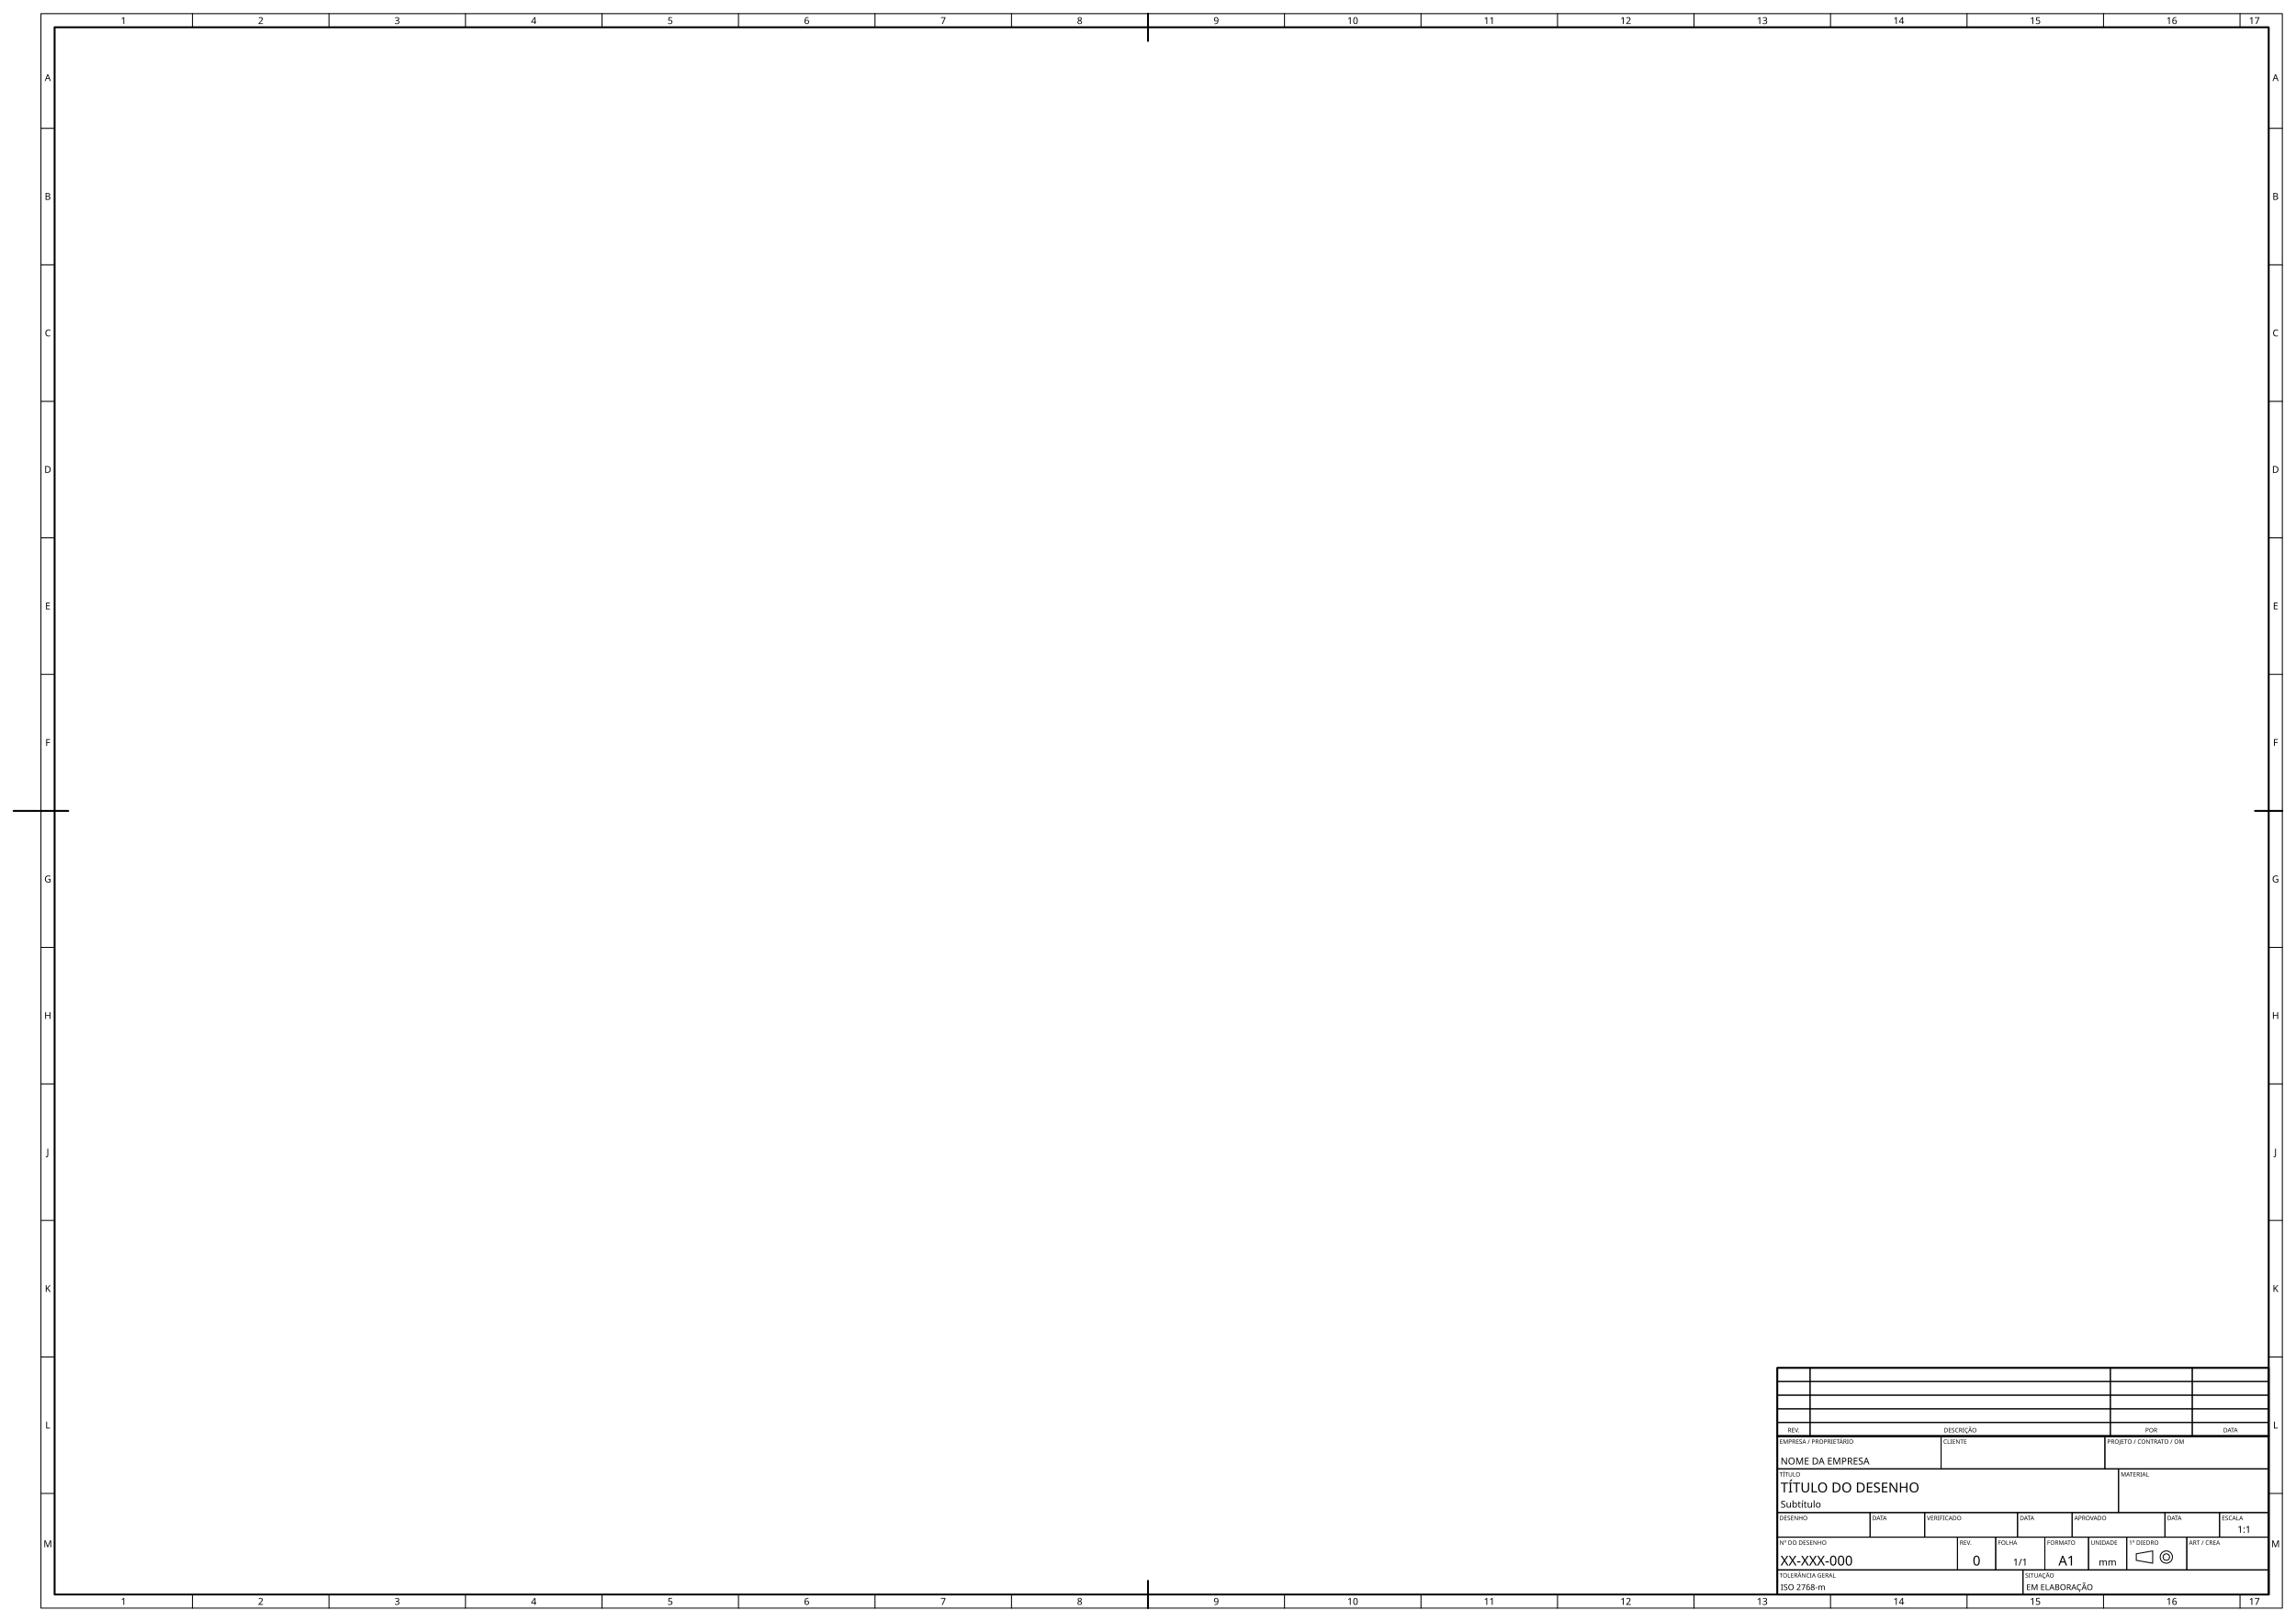
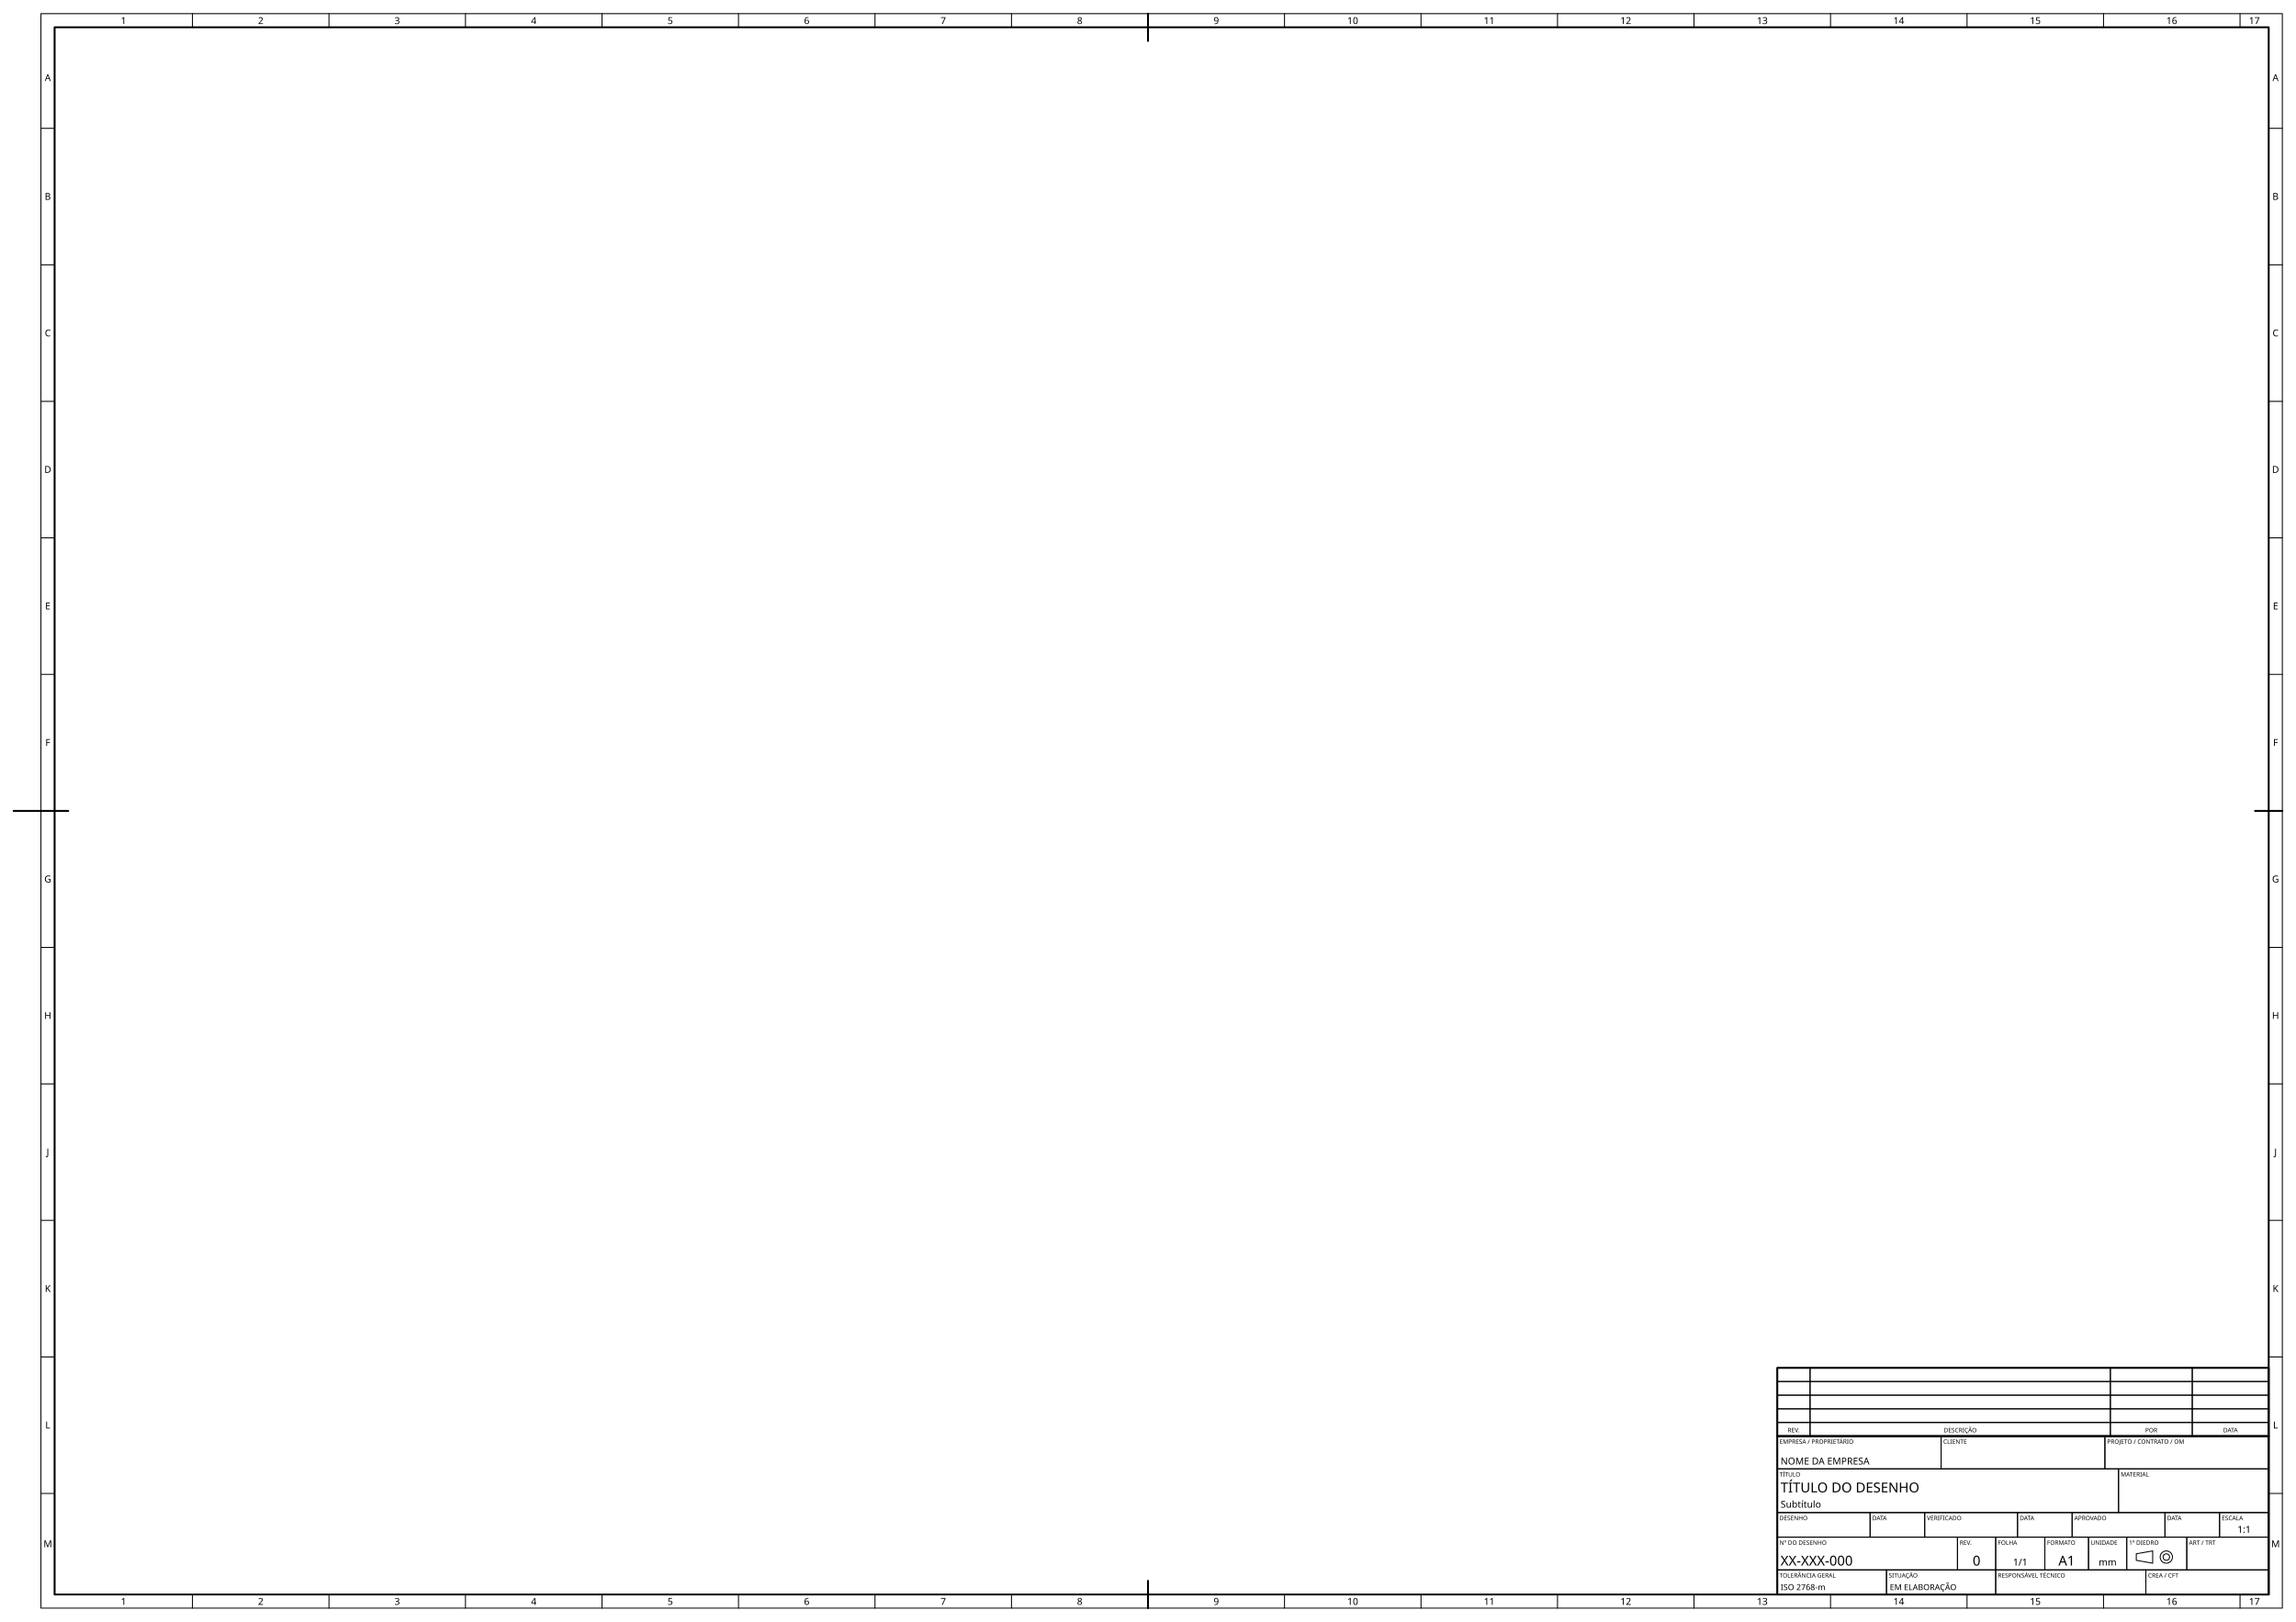
<svg xmlns="http://www.w3.org/2000/svg" xmlns:ns1="https://www.freecad.org/wiki/index.php?title=Svg_Namespace" version="1.1" width="841mm" height="594mm" viewBox="0 0 841 594">
  <rect x="20" y="10" width="811" height="574" style="fill:none;stroke:#000000;stroke-width:0.7;stroke-linejoin:round" />
  <path d="M 420.5,5 L 420.5,15" style="fill:none;stroke:#000000;stroke-width:0.7;stroke-linecap:round" />
  <path d="M 420.5,589 L 420.5,579" style="fill:none;stroke:#000000;stroke-width:0.7;stroke-linecap:round" />
  <path d="M 5,297 L 25,297" style="fill:none;stroke:#000000;stroke-width:0.7;stroke-linecap:round" />
  <path d="M 836,297 L 826,297" style="fill:none;stroke:#000000;stroke-width:0.7;stroke-linecap:round" />
  <rect x="15" y="5" width="821" height="584" style="fill:none;stroke:#000000;stroke-width:0.35;stroke-linejoin:round" />
  <path d="M 70.5,5 L 70.5,10" style="fill:none;stroke:#000000;stroke-width:0.35;stroke-linecap:round" />
  <path d="M 70.5,589 L 70.5,584" style="fill:none;stroke:#000000;stroke-width:0.35;stroke-linecap:round" />
  <path d="M 120.5,5 L 120.5,10" style="fill:none;stroke:#000000;stroke-width:0.35;stroke-linecap:round" />
  <path d="M 120.5,589 L 120.5,584" style="fill:none;stroke:#000000;stroke-width:0.35;stroke-linecap:round" />
  <path d="M 170.5,5 L 170.5,10" style="fill:none;stroke:#000000;stroke-width:0.35;stroke-linecap:round" />
  <path d="M 170.5,589 L 170.5,584" style="fill:none;stroke:#000000;stroke-width:0.35;stroke-linecap:round" />
  <path d="M 220.5,5 L 220.5,10" style="fill:none;stroke:#000000;stroke-width:0.35;stroke-linecap:round" />
  <path d="M 220.5,589 L 220.5,584" style="fill:none;stroke:#000000;stroke-width:0.35;stroke-linecap:round" />
  <path d="M 270.5,5 L 270.5,10" style="fill:none;stroke:#000000;stroke-width:0.35;stroke-linecap:round" />
  <path d="M 270.5,589 L 270.5,584" style="fill:none;stroke:#000000;stroke-width:0.35;stroke-linecap:round" />
  <path d="M 320.5,5 L 320.5,10" style="fill:none;stroke:#000000;stroke-width:0.35;stroke-linecap:round" />
  <path d="M 320.5,589 L 320.5,584" style="fill:none;stroke:#000000;stroke-width:0.35;stroke-linecap:round" />
  <path d="M 370.5,5 L 370.5,10" style="fill:none;stroke:#000000;stroke-width:0.35;stroke-linecap:round" />
  <path d="M 370.5,589 L 370.5,584" style="fill:none;stroke:#000000;stroke-width:0.35;stroke-linecap:round" />
  <path d="M 470.5,5 L 470.5,10" style="fill:none;stroke:#000000;stroke-width:0.35;stroke-linecap:round" />
  <path d="M 470.5,589 L 470.5,584" style="fill:none;stroke:#000000;stroke-width:0.35;stroke-linecap:round" />
  <path d="M 520.5,5 L 520.5,10" style="fill:none;stroke:#000000;stroke-width:0.35;stroke-linecap:round" />
  <path d="M 520.5,589 L 520.5,584" style="fill:none;stroke:#000000;stroke-width:0.35;stroke-linecap:round" />
  <path d="M 570.5,5 L 570.5,10" style="fill:none;stroke:#000000;stroke-width:0.35;stroke-linecap:round" />
  <path d="M 570.5,589 L 570.5,584" style="fill:none;stroke:#000000;stroke-width:0.35;stroke-linecap:round" />
  <path d="M 620.5,5 L 620.5,10" style="fill:none;stroke:#000000;stroke-width:0.35;stroke-linecap:round" />
  <path d="M 620.5,589 L 620.5,584" style="fill:none;stroke:#000000;stroke-width:0.35;stroke-linecap:round" />
  <path d="M 670.5,5 L 670.5,10" style="fill:none;stroke:#000000;stroke-width:0.35;stroke-linecap:round" />
  <path d="M 670.5,589 L 670.5,584" style="fill:none;stroke:#000000;stroke-width:0.35;stroke-linecap:round" />
  <path d="M 720.5,5 L 720.5,10" style="fill:none;stroke:#000000;stroke-width:0.35;stroke-linecap:round" />
  <path d="M 720.5,589 L 720.5,584" style="fill:none;stroke:#000000;stroke-width:0.35;stroke-linecap:round" />
  <path d="M 770.5,5 L 770.5,10" style="fill:none;stroke:#000000;stroke-width:0.35;stroke-linecap:round" />
  <path d="M 770.5,589 L 770.5,584" style="fill:none;stroke:#000000;stroke-width:0.35;stroke-linecap:round" />
  <path d="M 820.5,5 L 820.5,10" style="fill:none;stroke:#000000;stroke-width:0.35;stroke-linecap:round" />
  <path d="M 820.5,589 L 820.5,584" style="fill:none;stroke:#000000;stroke-width:0.35;stroke-linecap:round" />
  <path d="M 15,47 L 20,47" style="fill:none;stroke:#000000;stroke-width:0.35;stroke-linecap:round" />
  <path d="M 836,47 L 831,47" style="fill:none;stroke:#000000;stroke-width:0.35;stroke-linecap:round" />
  <path d="M 15,97 L 20,97" style="fill:none;stroke:#000000;stroke-width:0.35;stroke-linecap:round" />
  <path d="M 836,97 L 831,97" style="fill:none;stroke:#000000;stroke-width:0.35;stroke-linecap:round" />
  <path d="M 15,147 L 20,147" style="fill:none;stroke:#000000;stroke-width:0.35;stroke-linecap:round" />
  <path d="M 836,147 L 831,147" style="fill:none;stroke:#000000;stroke-width:0.35;stroke-linecap:round" />
  <path d="M 15,197 L 20,197" style="fill:none;stroke:#000000;stroke-width:0.35;stroke-linecap:round" />
  <path d="M 836,197 L 831,197" style="fill:none;stroke:#000000;stroke-width:0.35;stroke-linecap:round" />
  <path d="M 15,247 L 20,247" style="fill:none;stroke:#000000;stroke-width:0.35;stroke-linecap:round" />
  <path d="M 836,247 L 831,247" style="fill:none;stroke:#000000;stroke-width:0.35;stroke-linecap:round" />
  <path d="M 15,347 L 20,347" style="fill:none;stroke:#000000;stroke-width:0.35;stroke-linecap:round" />
  <path d="M 836,347 L 831,347" style="fill:none;stroke:#000000;stroke-width:0.35;stroke-linecap:round" />
  <path d="M 15,397 L 20,397" style="fill:none;stroke:#000000;stroke-width:0.35;stroke-linecap:round" />
  <path d="M 836,397 L 831,397" style="fill:none;stroke:#000000;stroke-width:0.35;stroke-linecap:round" />
  <path d="M 15,447 L 20,447" style="fill:none;stroke:#000000;stroke-width:0.35;stroke-linecap:round" />
  <path d="M 836,447 L 831,447" style="fill:none;stroke:#000000;stroke-width:0.35;stroke-linecap:round" />
  <path d="M 15,497 L 20,497" style="fill:none;stroke:#000000;stroke-width:0.35;stroke-linecap:round" />
  <path d="M 836,497 L 831,497" style="fill:none;stroke:#000000;stroke-width:0.35;stroke-linecap:round" />
  <path d="M 15,547 L 20,547" style="fill:none;stroke:#000000;stroke-width:0.35;stroke-linecap:round" />
  <path d="M 836,547 L 831,547" style="fill:none;stroke:#000000;stroke-width:0.35;stroke-linecap:round" />
  <text x="45.25" y="8.8" style="font-family:osifont;font-size:3.5px;font-weight:normal;text-anchor:middle;fill:#000000">1</text>
  <text x="45.25" y="587.8" style="font-family:osifont;font-size:3.5px;font-weight:normal;text-anchor:middle;fill:#000000">1</text>
  <text x="95.5" y="8.8" style="font-family:osifont;font-size:3.5px;font-weight:normal;text-anchor:middle;fill:#000000">2</text>
  <text x="95.5" y="587.8" style="font-family:osifont;font-size:3.5px;font-weight:normal;text-anchor:middle;fill:#000000">2</text>
  <text x="145.5" y="8.8" style="font-family:osifont;font-size:3.5px;font-weight:normal;text-anchor:middle;fill:#000000">3</text>
  <text x="145.5" y="587.8" style="font-family:osifont;font-size:3.5px;font-weight:normal;text-anchor:middle;fill:#000000">3</text>
  <text x="195.5" y="8.8" style="font-family:osifont;font-size:3.5px;font-weight:normal;text-anchor:middle;fill:#000000">4</text>
  <text x="195.5" y="587.8" style="font-family:osifont;font-size:3.5px;font-weight:normal;text-anchor:middle;fill:#000000">4</text>
  <text x="245.5" y="8.8" style="font-family:osifont;font-size:3.5px;font-weight:normal;text-anchor:middle;fill:#000000">5</text>
  <text x="245.5" y="587.8" style="font-family:osifont;font-size:3.5px;font-weight:normal;text-anchor:middle;fill:#000000">5</text>
  <text x="295.5" y="8.8" style="font-family:osifont;font-size:3.5px;font-weight:normal;text-anchor:middle;fill:#000000">6</text>
  <text x="295.5" y="587.8" style="font-family:osifont;font-size:3.5px;font-weight:normal;text-anchor:middle;fill:#000000">6</text>
  <text x="345.5" y="8.8" style="font-family:osifont;font-size:3.5px;font-weight:normal;text-anchor:middle;fill:#000000">7</text>
  <text x="345.5" y="587.8" style="font-family:osifont;font-size:3.5px;font-weight:normal;text-anchor:middle;fill:#000000">7</text>
  <text x="395.5" y="8.8" style="font-family:osifont;font-size:3.5px;font-weight:normal;text-anchor:middle;fill:#000000">8</text>
  <text x="395.5" y="587.8" style="font-family:osifont;font-size:3.5px;font-weight:normal;text-anchor:middle;fill:#000000">8</text>
  <text x="445.5" y="8.8" style="font-family:osifont;font-size:3.5px;font-weight:normal;text-anchor:middle;fill:#000000">9</text>
  <text x="445.5" y="587.8" style="font-family:osifont;font-size:3.5px;font-weight:normal;text-anchor:middle;fill:#000000">9</text>
  <text x="495.5" y="8.8" style="font-family:osifont;font-size:3.5px;font-weight:normal;text-anchor:middle;fill:#000000">10</text>
  <text x="495.5" y="587.8" style="font-family:osifont;font-size:3.5px;font-weight:normal;text-anchor:middle;fill:#000000">10</text>
  <text x="545.5" y="8.8" style="font-family:osifont;font-size:3.5px;font-weight:normal;text-anchor:middle;fill:#000000">11</text>
  <text x="545.5" y="587.8" style="font-family:osifont;font-size:3.5px;font-weight:normal;text-anchor:middle;fill:#000000">11</text>
  <text x="595.5" y="8.8" style="font-family:osifont;font-size:3.5px;font-weight:normal;text-anchor:middle;fill:#000000">12</text>
  <text x="595.5" y="587.8" style="font-family:osifont;font-size:3.5px;font-weight:normal;text-anchor:middle;fill:#000000">12</text>
  <text x="645.5" y="8.8" style="font-family:osifont;font-size:3.5px;font-weight:normal;text-anchor:middle;fill:#000000">13</text>
  <text x="645.5" y="587.8" style="font-family:osifont;font-size:3.5px;font-weight:normal;text-anchor:middle;fill:#000000">13</text>
  <text x="695.5" y="8.8" style="font-family:osifont;font-size:3.5px;font-weight:normal;text-anchor:middle;fill:#000000">14</text>
  <text x="695.5" y="587.8" style="font-family:osifont;font-size:3.5px;font-weight:normal;text-anchor:middle;fill:#000000">14</text>
  <text x="745.5" y="8.8" style="font-family:osifont;font-size:3.5px;font-weight:normal;text-anchor:middle;fill:#000000">15</text>
  <text x="745.5" y="587.8" style="font-family:osifont;font-size:3.5px;font-weight:normal;text-anchor:middle;fill:#000000">15</text>
  <text x="795.5" y="8.8" style="font-family:osifont;font-size:3.5px;font-weight:normal;text-anchor:middle;fill:#000000">16</text>
  <text x="795.5" y="587.8" style="font-family:osifont;font-size:3.5px;font-weight:normal;text-anchor:middle;fill:#000000">16</text>
  <text x="825.75" y="8.8" style="font-family:osifont;font-size:3.5px;font-weight:normal;text-anchor:middle;fill:#000000">17</text>
  <text x="825.75" y="587.8" style="font-family:osifont;font-size:3.5px;font-weight:normal;text-anchor:middle;fill:#000000">17</text>
  <text x="17.5" y="29.7" style="font-family:osifont;font-size:3.5px;font-weight:normal;text-anchor:middle;fill:#000000">A</text>
  <text x="833.5" y="29.7" style="font-family:osifont;font-size:3.5px;font-weight:normal;text-anchor:middle;fill:#000000">A</text>
  <text x="17.5" y="73.2" style="font-family:osifont;font-size:3.5px;font-weight:normal;text-anchor:middle;fill:#000000">B</text>
  <text x="833.5" y="73.2" style="font-family:osifont;font-size:3.5px;font-weight:normal;text-anchor:middle;fill:#000000">B</text>
  <text x="17.5" y="123.2" style="font-family:osifont;font-size:3.5px;font-weight:normal;text-anchor:middle;fill:#000000">C</text>
  <text x="833.5" y="123.2" style="font-family:osifont;font-size:3.5px;font-weight:normal;text-anchor:middle;fill:#000000">C</text>
  <text x="17.5" y="173.2" style="font-family:osifont;font-size:3.5px;font-weight:normal;text-anchor:middle;fill:#000000">D</text>
  <text x="833.5" y="173.2" style="font-family:osifont;font-size:3.5px;font-weight:normal;text-anchor:middle;fill:#000000">D</text>
  <text x="17.5" y="223.2" style="font-family:osifont;font-size:3.5px;font-weight:normal;text-anchor:middle;fill:#000000">E</text>
  <text x="833.5" y="223.2" style="font-family:osifont;font-size:3.5px;font-weight:normal;text-anchor:middle;fill:#000000">E</text>
  <text x="17.5" y="273.2" style="font-family:osifont;font-size:3.5px;font-weight:normal;text-anchor:middle;fill:#000000">F</text>
  <text x="833.5" y="273.2" style="font-family:osifont;font-size:3.5px;font-weight:normal;text-anchor:middle;fill:#000000">F</text>
  <text x="17.5" y="323.2" style="font-family:osifont;font-size:3.5px;font-weight:normal;text-anchor:middle;fill:#000000">G</text>
  <text x="833.5" y="323.2" style="font-family:osifont;font-size:3.5px;font-weight:normal;text-anchor:middle;fill:#000000">G</text>
  <text x="17.5" y="373.2" style="font-family:osifont;font-size:3.5px;font-weight:normal;text-anchor:middle;fill:#000000">H</text>
  <text x="833.5" y="373.2" style="font-family:osifont;font-size:3.5px;font-weight:normal;text-anchor:middle;fill:#000000">H</text>
  <text x="17.5" y="423.2" style="font-family:osifont;font-size:3.5px;font-weight:normal;text-anchor:middle;fill:#000000">J</text>
  <text x="833.5" y="423.2" style="font-family:osifont;font-size:3.5px;font-weight:normal;text-anchor:middle;fill:#000000">J</text>
  <text x="17.5" y="473.2" style="font-family:osifont;font-size:3.5px;font-weight:normal;text-anchor:middle;fill:#000000">K</text>
  <text x="833.5" y="473.2" style="font-family:osifont;font-size:3.5px;font-weight:normal;text-anchor:middle;fill:#000000">K</text>
  <text x="17.5" y="523.2" style="font-family:osifont;font-size:3.5px;font-weight:normal;text-anchor:middle;fill:#000000">L</text>
  <text x="833.5" y="523.2" style="font-family:osifont;font-size:3.5px;font-weight:normal;text-anchor:middle;fill:#000000">L</text>
  <text x="17.5" y="566.7" style="font-family:osifont;font-size:3.5px;font-weight:normal;text-anchor:middle;fill:#000000">M</text>
  <text x="833.5" y="566.7" style="font-family:osifont;font-size:3.5px;font-weight:normal;text-anchor:middle;fill:#000000">M</text>
  <rect x="651" y="526" width="180" height="58" style="fill:none;stroke:#000000;stroke-width:0.7;stroke-linejoin:round" />
  <rect x="651" y="526" width="60" height="12" style="fill:none;stroke:#000000;stroke-width:0.35;stroke-linejoin:round" />
  <text x="651.8" y="528.8" style="font-family:osifont;font-size:2.2px;font-weight:normal;text-anchor:start;fill:#000000">EMPRESA / PROPRIETÁRIO</text>
  <text x="652.2" y="536.4" ns1:editable="empresa" ns1:autofill="organization" style="font-family:osifont;font-size:3.5px;text-anchor:start;fill:#000000">
    <tspan>NOME DA EMPRESA</tspan>
  </text>
  <rect x="711" y="526" width="60" height="12" style="fill:none;stroke:#000000;stroke-width:0.35;stroke-linejoin:round" />
  <text x="711.8" y="528.8" style="font-family:osifont;font-size:2.2px;font-weight:normal;text-anchor:start;fill:#000000">CLIENTE</text>
  <text x="712.2" y="536.4" ns1:editable="cliente" style="font-family:osifont;font-size:3.5px;text-anchor:start;fill:#000000">
    <tspan />
  </text>
  <rect x="771" y="526" width="60" height="12" style="fill:none;stroke:#000000;stroke-width:0.35;stroke-linejoin:round" />
  <text x="771.8" y="528.8" style="font-family:osifont;font-size:2.2px;font-weight:normal;text-anchor:start;fill:#000000">PROJETO / CONTRATO / OM</text>
  <text x="772.2" y="536.4" ns1:editable="projeto" style="font-family:osifont;font-size:3.5px;text-anchor:start;fill:#000000">
    <tspan />
  </text>
  <rect x="651" y="538" width="125" height="16" style="fill:none;stroke:#000000;stroke-width:0.35;stroke-linejoin:round" />
  <text x="651.8" y="540.8" style="font-family:osifont;font-size:2.2px;font-weight:normal;text-anchor:start;fill:#000000">TÍTULO</text>
  <text x="652.2" y="546.6" ns1:editable="titulo" ns1:autofill="title" style="font-family:osifont;font-size:5px;text-anchor:start;fill:#000000">
    <tspan>TÍTULO DO DESENHO</tspan>
  </text>
  <text x="652.2" y="552.2" ns1:editable="subtitulo" style="font-family:osifont;font-size:3.5px;text-anchor:start;fill:#000000">
    <tspan>Subtítulo</tspan>
  </text>
  <rect x="776" y="538" width="55" height="16" style="fill:none;stroke:#000000;stroke-width:0.35;stroke-linejoin:round" />
  <text x="776.8" y="540.8" style="font-family:osifont;font-size:2.2px;font-weight:normal;text-anchor:start;fill:#000000">MATERIAL</text>
  <text x="777.2" y="546.6" ns1:editable="material" style="font-family:osifont;font-size:3.5px;text-anchor:start;fill:#000000">
    <tspan />
  </text>
  <text x="777.2" y="552.2" ns1:editable="material_2" style="font-family:osifont;font-size:3.5px;text-anchor:start;fill:#000000">
    <tspan />
  </text>
  <rect x="651" y="554" width="34" height="9" style="fill:none;stroke:#000000;stroke-width:0.35;stroke-linejoin:round" />
  <text x="651.8" y="556.8" style="font-family:osifont;font-size:2.2px;font-weight:normal;text-anchor:start;fill:#000000">DESENHO</text>
  <text x="652.2" y="561.4" ns1:editable="desenhado" ns1:autofill="author" style="font-family:osifont;font-size:3.0px;text-anchor:start;fill:#000000">
    <tspan />
  </text>
  <rect x="685" y="554" width="20" height="9" style="fill:none;stroke:#000000;stroke-width:0.35;stroke-linejoin:round" />
  <text x="685.8" y="556.8" style="font-family:osifont;font-size:2.2px;font-weight:normal;text-anchor:start;fill:#000000">DATA</text>
  <text x="686.2" y="561.4" ns1:editable="data_desenhado" ns1:autofill="date" style="font-family:osifont;font-size:3.0px;text-anchor:start;fill:#000000">
    <tspan />
  </text>
  <rect x="705" y="554" width="34" height="9" style="fill:none;stroke:#000000;stroke-width:0.35;stroke-linejoin:round" />
  <text x="705.8" y="556.8" style="font-family:osifont;font-size:2.2px;font-weight:normal;text-anchor:start;fill:#000000">VERIFICADO</text>
  <text x="706.2" y="561.4" ns1:editable="verificado" style="font-family:osifont;font-size:3.0px;text-anchor:start;fill:#000000">
    <tspan />
  </text>
  <rect x="739" y="554" width="20" height="9" style="fill:none;stroke:#000000;stroke-width:0.35;stroke-linejoin:round" />
  <text x="739.8" y="556.8" style="font-family:osifont;font-size:2.2px;font-weight:normal;text-anchor:start;fill:#000000">DATA</text>
  <text x="740.2" y="561.4" ns1:editable="data_verificado" style="font-family:osifont;font-size:3.0px;text-anchor:start;fill:#000000">
    <tspan />
  </text>
  <rect x="759" y="554" width="34" height="9" style="fill:none;stroke:#000000;stroke-width:0.35;stroke-linejoin:round" />
  <text x="759.8" y="556.8" style="font-family:osifont;font-size:2.2px;font-weight:normal;text-anchor:start;fill:#000000">APROVADO</text>
  <text x="760.2" y="561.4" ns1:editable="aprovado" style="font-family:osifont;font-size:3.0px;text-anchor:start;fill:#000000">
    <tspan />
  </text>
  <rect x="793" y="554" width="20" height="9" style="fill:none;stroke:#000000;stroke-width:0.35;stroke-linejoin:round" />
  <text x="793.8" y="556.8" style="font-family:osifont;font-size:2.2px;font-weight:normal;text-anchor:start;fill:#000000">DATA</text>
  <text x="794.2" y="561.4" ns1:editable="data_aprovado" style="font-family:osifont;font-size:3.0px;text-anchor:start;fill:#000000">
    <tspan />
  </text>
  <rect x="813" y="554" width="18" height="9" style="fill:none;stroke:#000000;stroke-width:0.35;stroke-linejoin:round" />
  <text x="813.8" y="556.8" style="font-family:osifont;font-size:2.2px;font-weight:normal;text-anchor:start;fill:#000000">ESCALA</text>
  <text x="822" y="561.4" ns1:editable="escala" ns1:autofill="scale" style="font-family:osifont;font-size:3.5px;text-anchor:middle;fill:#000000">
    <tspan>1:1</tspan>
  </text>
  <rect x="651" y="563" width="66" height="12" style="fill:none;stroke:#000000;stroke-width:0.35;stroke-linejoin:round" />
  <text x="651.8" y="565.8" style="font-family:osifont;font-size:2.2px;font-weight:normal;text-anchor:start;fill:#000000">Nº DO DESENHO</text>
  <text x="652.2" y="573.4" ns1:editable="numero" style="font-family:osifont;font-size:5px;text-anchor:start;fill:#000000">
    <tspan>XX-XXX-000</tspan>
  </text>
  <rect x="717" y="563" width="14" height="12" style="fill:none;stroke:#000000;stroke-width:0.35;stroke-linejoin:round" />
  <text x="717.8" y="565.8" style="font-family:osifont;font-size:2.2px;font-weight:normal;text-anchor:start;fill:#000000">REV.</text>
  <text x="724" y="573.4" ns1:editable="revisao" style="font-family:osifont;font-size:5px;text-anchor:middle;fill:#000000">
    <tspan>0</tspan>
  </text>
  <rect x="731" y="563" width="18" height="12" style="fill:none;stroke:#000000;stroke-width:0.35;stroke-linejoin:round" />
  <text x="731.8" y="565.8" style="font-family:osifont;font-size:2.2px;font-weight:normal;text-anchor:start;fill:#000000">FOLHA</text>
  <text x="740" y="573.4" ns1:editable="folha" ns1:autofill="sheet" style="font-family:osifont;font-size:3.5px;text-anchor:middle;fill:#000000">
    <tspan>1/1</tspan>
  </text>
  <rect x="749" y="563" width="16" height="12" style="fill:none;stroke:#000000;stroke-width:0.35;stroke-linejoin:round" />
  <text x="749.8" y="565.8" style="font-family:osifont;font-size:2.2px;font-weight:normal;text-anchor:start;fill:#000000">FORMATO</text>
  <text x="757" y="573.4" style="font-family:osifont;font-size:5px;font-weight:normal;text-anchor:middle;fill:#000000">A1</text>
  <rect x="765" y="563" width="14" height="12" style="fill:none;stroke:#000000;stroke-width:0.35;stroke-linejoin:round" />
  <text x="765.8" y="565.8" style="font-family:osifont;font-size:2.2px;font-weight:normal;text-anchor:start;fill:#000000">UNIDADE</text>
  <text x="772" y="573.4" ns1:editable="unidade" style="font-family:osifont;font-size:3.5px;text-anchor:middle;fill:#000000">
    <tspan>mm</tspan>
  </text>
  <rect x="779" y="563" width="22" height="12" style="fill:none;stroke:#000000;stroke-width:0.35;stroke-linejoin:round" />
  <text x="779.8" y="565.8" style="font-family:osifont;font-size:2.2px;font-weight:normal;text-anchor:start;fill:#000000">1º DIEDRO</text>
  <path d="M 788.5,568.05 L 782.5,569.1 L 782.5,571.5 L 788.5,572.55 Z" style="fill:none;stroke:#000000;stroke-width:0.35" />
  <circle cx="793.5" cy="570.3" r="2.25" style="fill:none;stroke:#000000;stroke-width:0.35" />
  <circle cx="793.5" cy="570.3" r="1.2" style="fill:none;stroke:#000000;stroke-width:0.35" />
  <rect x="801" y="563" width="30" height="12" style="fill:none;stroke:#000000;stroke-width:0.35;stroke-linejoin:round" />
-   <text x="801.8" y="565.8" style="font-family:osifont;font-size:2.2px;font-weight:normal;text-anchor:start;fill:#000000">ART / CREA</text>
+   <text x="801.8" y="565.8" style="font-family:osifont;font-size:2.2px;font-weight:normal;text-anchor:start;fill:#000000">ART / TRT</text>
  <text x="802.2" y="573.4" ns1:editable="art" style="font-family:osifont;font-size:3.0px;text-anchor:start;fill:#000000">
    <tspan />
  </text>
-   <rect x="651" y="575" width="90" height="9" style="fill:none;stroke:#000000;stroke-width:0.35;stroke-linejoin:round" />
+   <rect x="651" y="575" width="40" height="9" style="fill:none;stroke:#000000;stroke-width:0.35;stroke-linejoin:round" />
  <text x="651.8" y="577.8" style="font-family:osifont;font-size:2.2px;font-weight:normal;text-anchor:start;fill:#000000">TOLERÂNCIA GERAL</text>
  <text x="652.2" y="582.4" ns1:editable="tolerancia" style="font-family:osifont;font-size:3.0px;text-anchor:start;fill:#000000">
    <tspan>ISO 2768-m</tspan>
  </text>
-   <rect x="741" y="575" width="90" height="9" style="fill:none;stroke:#000000;stroke-width:0.35;stroke-linejoin:round" />
-   <text x="741.8" y="577.8" style="font-family:osifont;font-size:2.2px;font-weight:normal;text-anchor:start;fill:#000000">SITUAÇÃO</text>
-   <text x="742.2" y="582.4" ns1:editable="situacao" style="font-family:osifont;font-size:3.0px;text-anchor:start;fill:#000000">
+   <rect x="691" y="575" width="40" height="9" style="fill:none;stroke:#000000;stroke-width:0.35;stroke-linejoin:round" />
+   <text x="691.8" y="577.8" style="font-family:osifont;font-size:2.2px;font-weight:normal;text-anchor:start;fill:#000000">SITUAÇÃO</text>
+   <text x="692.2" y="582.4" ns1:editable="situacao" style="font-family:osifont;font-size:3.0px;text-anchor:start;fill:#000000">
    <tspan>EM ELABORAÇÃO</tspan>
+   </text>
+   <rect x="731" y="575" width="55" height="9" style="fill:none;stroke:#000000;stroke-width:0.35;stroke-linejoin:round" />
+   <text x="731.8" y="577.8" style="font-family:osifont;font-size:2.2px;font-weight:normal;text-anchor:start;fill:#000000">RESPONSÁVEL TÉCNICO</text>
+   <text x="732.2" y="582.4" ns1:editable="responsavel" style="font-family:osifont;font-size:3.0px;text-anchor:start;fill:#000000">
+     <tspan />
+   </text>
+   <rect x="786" y="575" width="45" height="9" style="fill:none;stroke:#000000;stroke-width:0.35;stroke-linejoin:round" />
+   <text x="786.8" y="577.8" style="font-family:osifont;font-size:2.2px;font-weight:normal;text-anchor:start;fill:#000000">CREA / CFT</text>
+   <text x="787.2" y="582.4" ns1:editable="crea" style="font-family:osifont;font-size:3.0px;text-anchor:start;fill:#000000">
+     <tspan />
  </text>
  <rect x="651" y="521" width="12" height="5" style="fill:none;stroke:#000000;stroke-width:0.35;stroke-linejoin:round" />
  <text x="657" y="524.6" style="font-family:osifont;font-size:2.2px;font-weight:normal;text-anchor:middle;fill:#000000">REV.</text>
  <rect x="663" y="521" width="110" height="5" style="fill:none;stroke:#000000;stroke-width:0.35;stroke-linejoin:round" />
  <text x="718" y="524.6" style="font-family:osifont;font-size:2.2px;font-weight:normal;text-anchor:middle;fill:#000000">DESCRIÇÃO</text>
  <rect x="773" y="521" width="30" height="5" style="fill:none;stroke:#000000;stroke-width:0.35;stroke-linejoin:round" />
  <text x="788" y="524.6" style="font-family:osifont;font-size:2.2px;font-weight:normal;text-anchor:middle;fill:#000000">POR</text>
  <rect x="803" y="521" width="28" height="5" style="fill:none;stroke:#000000;stroke-width:0.35;stroke-linejoin:round" />
  <text x="817" y="524.6" style="font-family:osifont;font-size:2.2px;font-weight:normal;text-anchor:middle;fill:#000000">DATA</text>
  <rect x="651" y="516" width="12" height="5" style="fill:none;stroke:#000000;stroke-width:0.35;stroke-linejoin:round" />
  <text x="657" y="519.7" ns1:editable="rev_1" style="font-family:osifont;font-size:2.8px;text-anchor:middle;fill:#000000">
    <tspan />
  </text>
  <rect x="663" y="516" width="110" height="5" style="fill:none;stroke:#000000;stroke-width:0.35;stroke-linejoin:round" />
  <text x="664.2" y="519.7" ns1:editable="rev_descricao_1" style="font-family:osifont;font-size:2.8px;text-anchor:start;fill:#000000">
    <tspan />
  </text>
  <rect x="773" y="516" width="30" height="5" style="fill:none;stroke:#000000;stroke-width:0.35;stroke-linejoin:round" />
  <text x="774.2" y="519.7" ns1:editable="rev_por_1" style="font-family:osifont;font-size:2.8px;text-anchor:start;fill:#000000">
    <tspan />
  </text>
  <rect x="803" y="516" width="28" height="5" style="fill:none;stroke:#000000;stroke-width:0.35;stroke-linejoin:round" />
  <text x="817" y="519.7" ns1:editable="rev_data_1" style="font-family:osifont;font-size:2.8px;text-anchor:middle;fill:#000000">
    <tspan />
  </text>
  <rect x="651" y="511" width="12" height="5" style="fill:none;stroke:#000000;stroke-width:0.35;stroke-linejoin:round" />
  <text x="657" y="514.7" ns1:editable="rev_2" style="font-family:osifont;font-size:2.8px;text-anchor:middle;fill:#000000">
    <tspan />
  </text>
  <rect x="663" y="511" width="110" height="5" style="fill:none;stroke:#000000;stroke-width:0.35;stroke-linejoin:round" />
  <text x="664.2" y="514.7" ns1:editable="rev_descricao_2" style="font-family:osifont;font-size:2.8px;text-anchor:start;fill:#000000">
    <tspan />
  </text>
  <rect x="773" y="511" width="30" height="5" style="fill:none;stroke:#000000;stroke-width:0.35;stroke-linejoin:round" />
  <text x="774.2" y="514.7" ns1:editable="rev_por_2" style="font-family:osifont;font-size:2.8px;text-anchor:start;fill:#000000">
    <tspan />
  </text>
  <rect x="803" y="511" width="28" height="5" style="fill:none;stroke:#000000;stroke-width:0.35;stroke-linejoin:round" />
  <text x="817" y="514.7" ns1:editable="rev_data_2" style="font-family:osifont;font-size:2.8px;text-anchor:middle;fill:#000000">
    <tspan />
  </text>
  <rect x="651" y="506" width="12" height="5" style="fill:none;stroke:#000000;stroke-width:0.35;stroke-linejoin:round" />
  <text x="657" y="509.7" ns1:editable="rev_3" style="font-family:osifont;font-size:2.8px;text-anchor:middle;fill:#000000">
    <tspan />
  </text>
  <rect x="663" y="506" width="110" height="5" style="fill:none;stroke:#000000;stroke-width:0.35;stroke-linejoin:round" />
  <text x="664.2" y="509.7" ns1:editable="rev_descricao_3" style="font-family:osifont;font-size:2.8px;text-anchor:start;fill:#000000">
    <tspan />
  </text>
  <rect x="773" y="506" width="30" height="5" style="fill:none;stroke:#000000;stroke-width:0.35;stroke-linejoin:round" />
  <text x="774.2" y="509.7" ns1:editable="rev_por_3" style="font-family:osifont;font-size:2.8px;text-anchor:start;fill:#000000">
    <tspan />
  </text>
  <rect x="803" y="506" width="28" height="5" style="fill:none;stroke:#000000;stroke-width:0.35;stroke-linejoin:round" />
  <text x="817" y="509.7" ns1:editable="rev_data_3" style="font-family:osifont;font-size:2.8px;text-anchor:middle;fill:#000000">
    <tspan />
  </text>
  <rect x="651" y="501" width="12" height="5" style="fill:none;stroke:#000000;stroke-width:0.35;stroke-linejoin:round" />
  <text x="657" y="504.7" ns1:editable="rev_4" style="font-family:osifont;font-size:2.8px;text-anchor:middle;fill:#000000">
    <tspan />
  </text>
  <rect x="663" y="501" width="110" height="5" style="fill:none;stroke:#000000;stroke-width:0.35;stroke-linejoin:round" />
  <text x="664.2" y="504.7" ns1:editable="rev_descricao_4" style="font-family:osifont;font-size:2.8px;text-anchor:start;fill:#000000">
    <tspan />
  </text>
  <rect x="773" y="501" width="30" height="5" style="fill:none;stroke:#000000;stroke-width:0.35;stroke-linejoin:round" />
  <text x="774.2" y="504.7" ns1:editable="rev_por_4" style="font-family:osifont;font-size:2.8px;text-anchor:start;fill:#000000">
    <tspan />
  </text>
  <rect x="803" y="501" width="28" height="5" style="fill:none;stroke:#000000;stroke-width:0.35;stroke-linejoin:round" />
  <text x="817" y="504.7" ns1:editable="rev_data_4" style="font-family:osifont;font-size:2.8px;text-anchor:middle;fill:#000000">
    <tspan />
  </text>
  <rect x="651" y="501" width="180" height="25" style="fill:none;stroke:#000000;stroke-width:0.7;stroke-linejoin:round" />
</svg>
